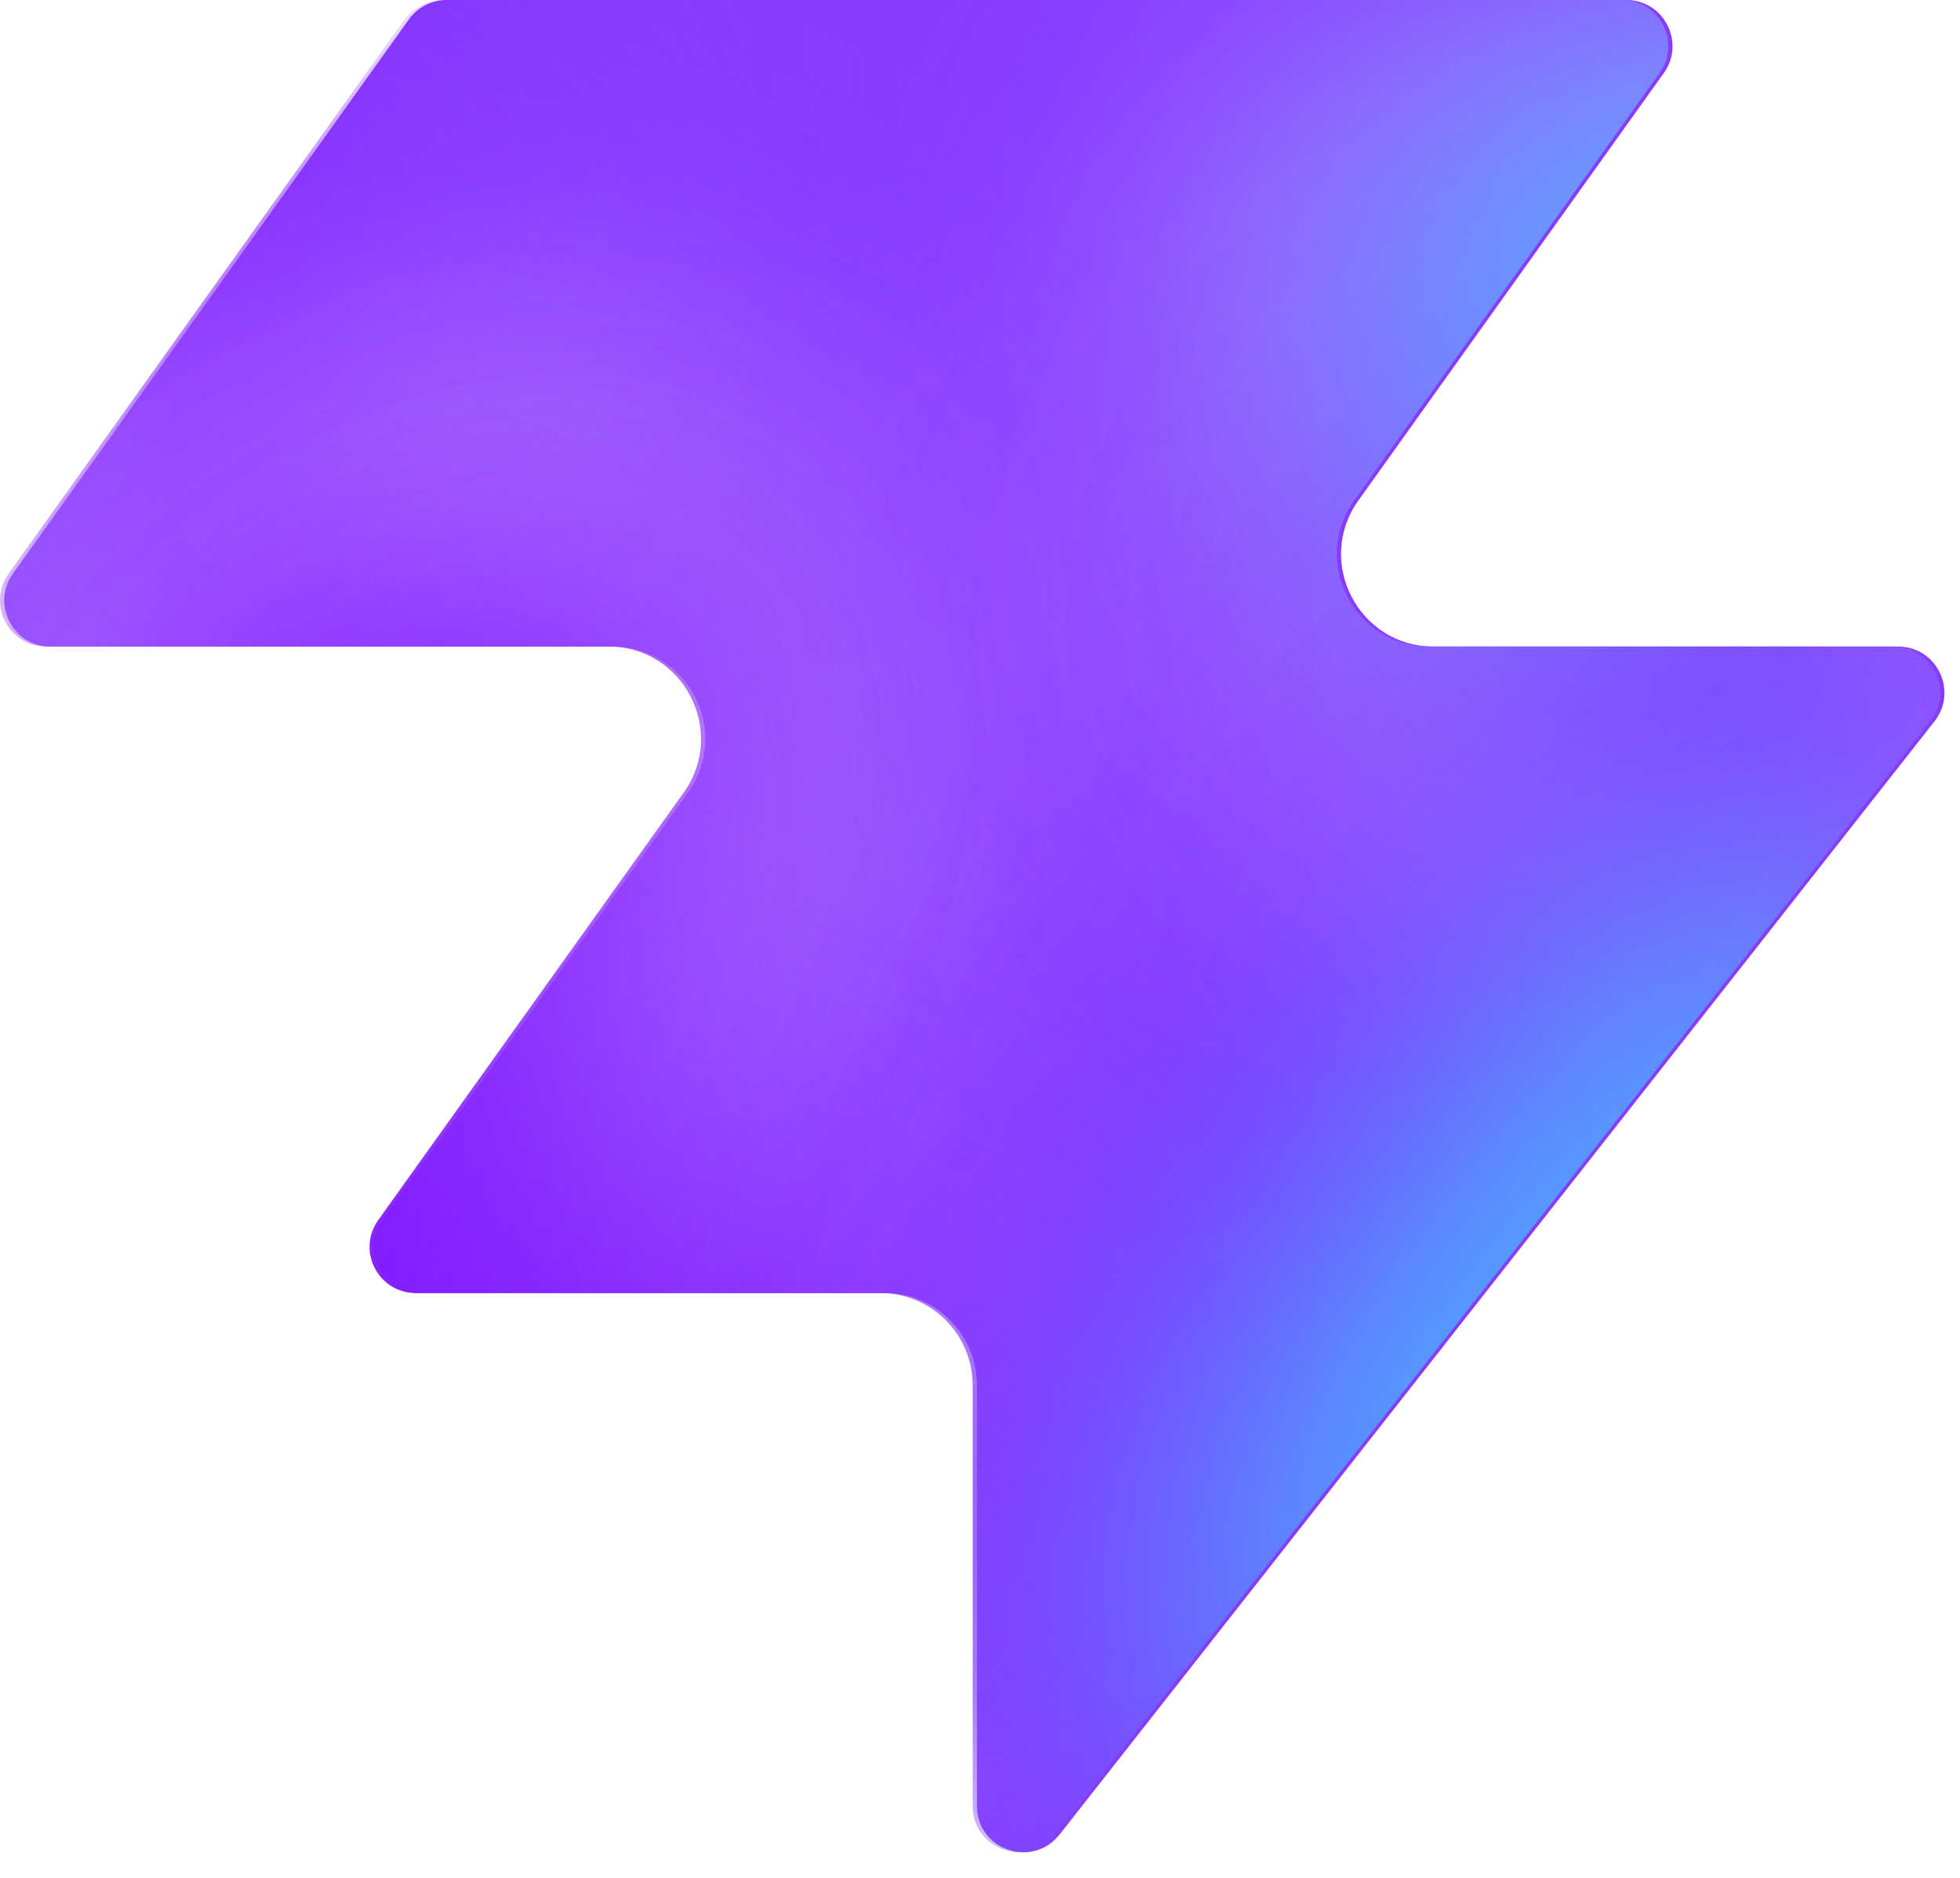
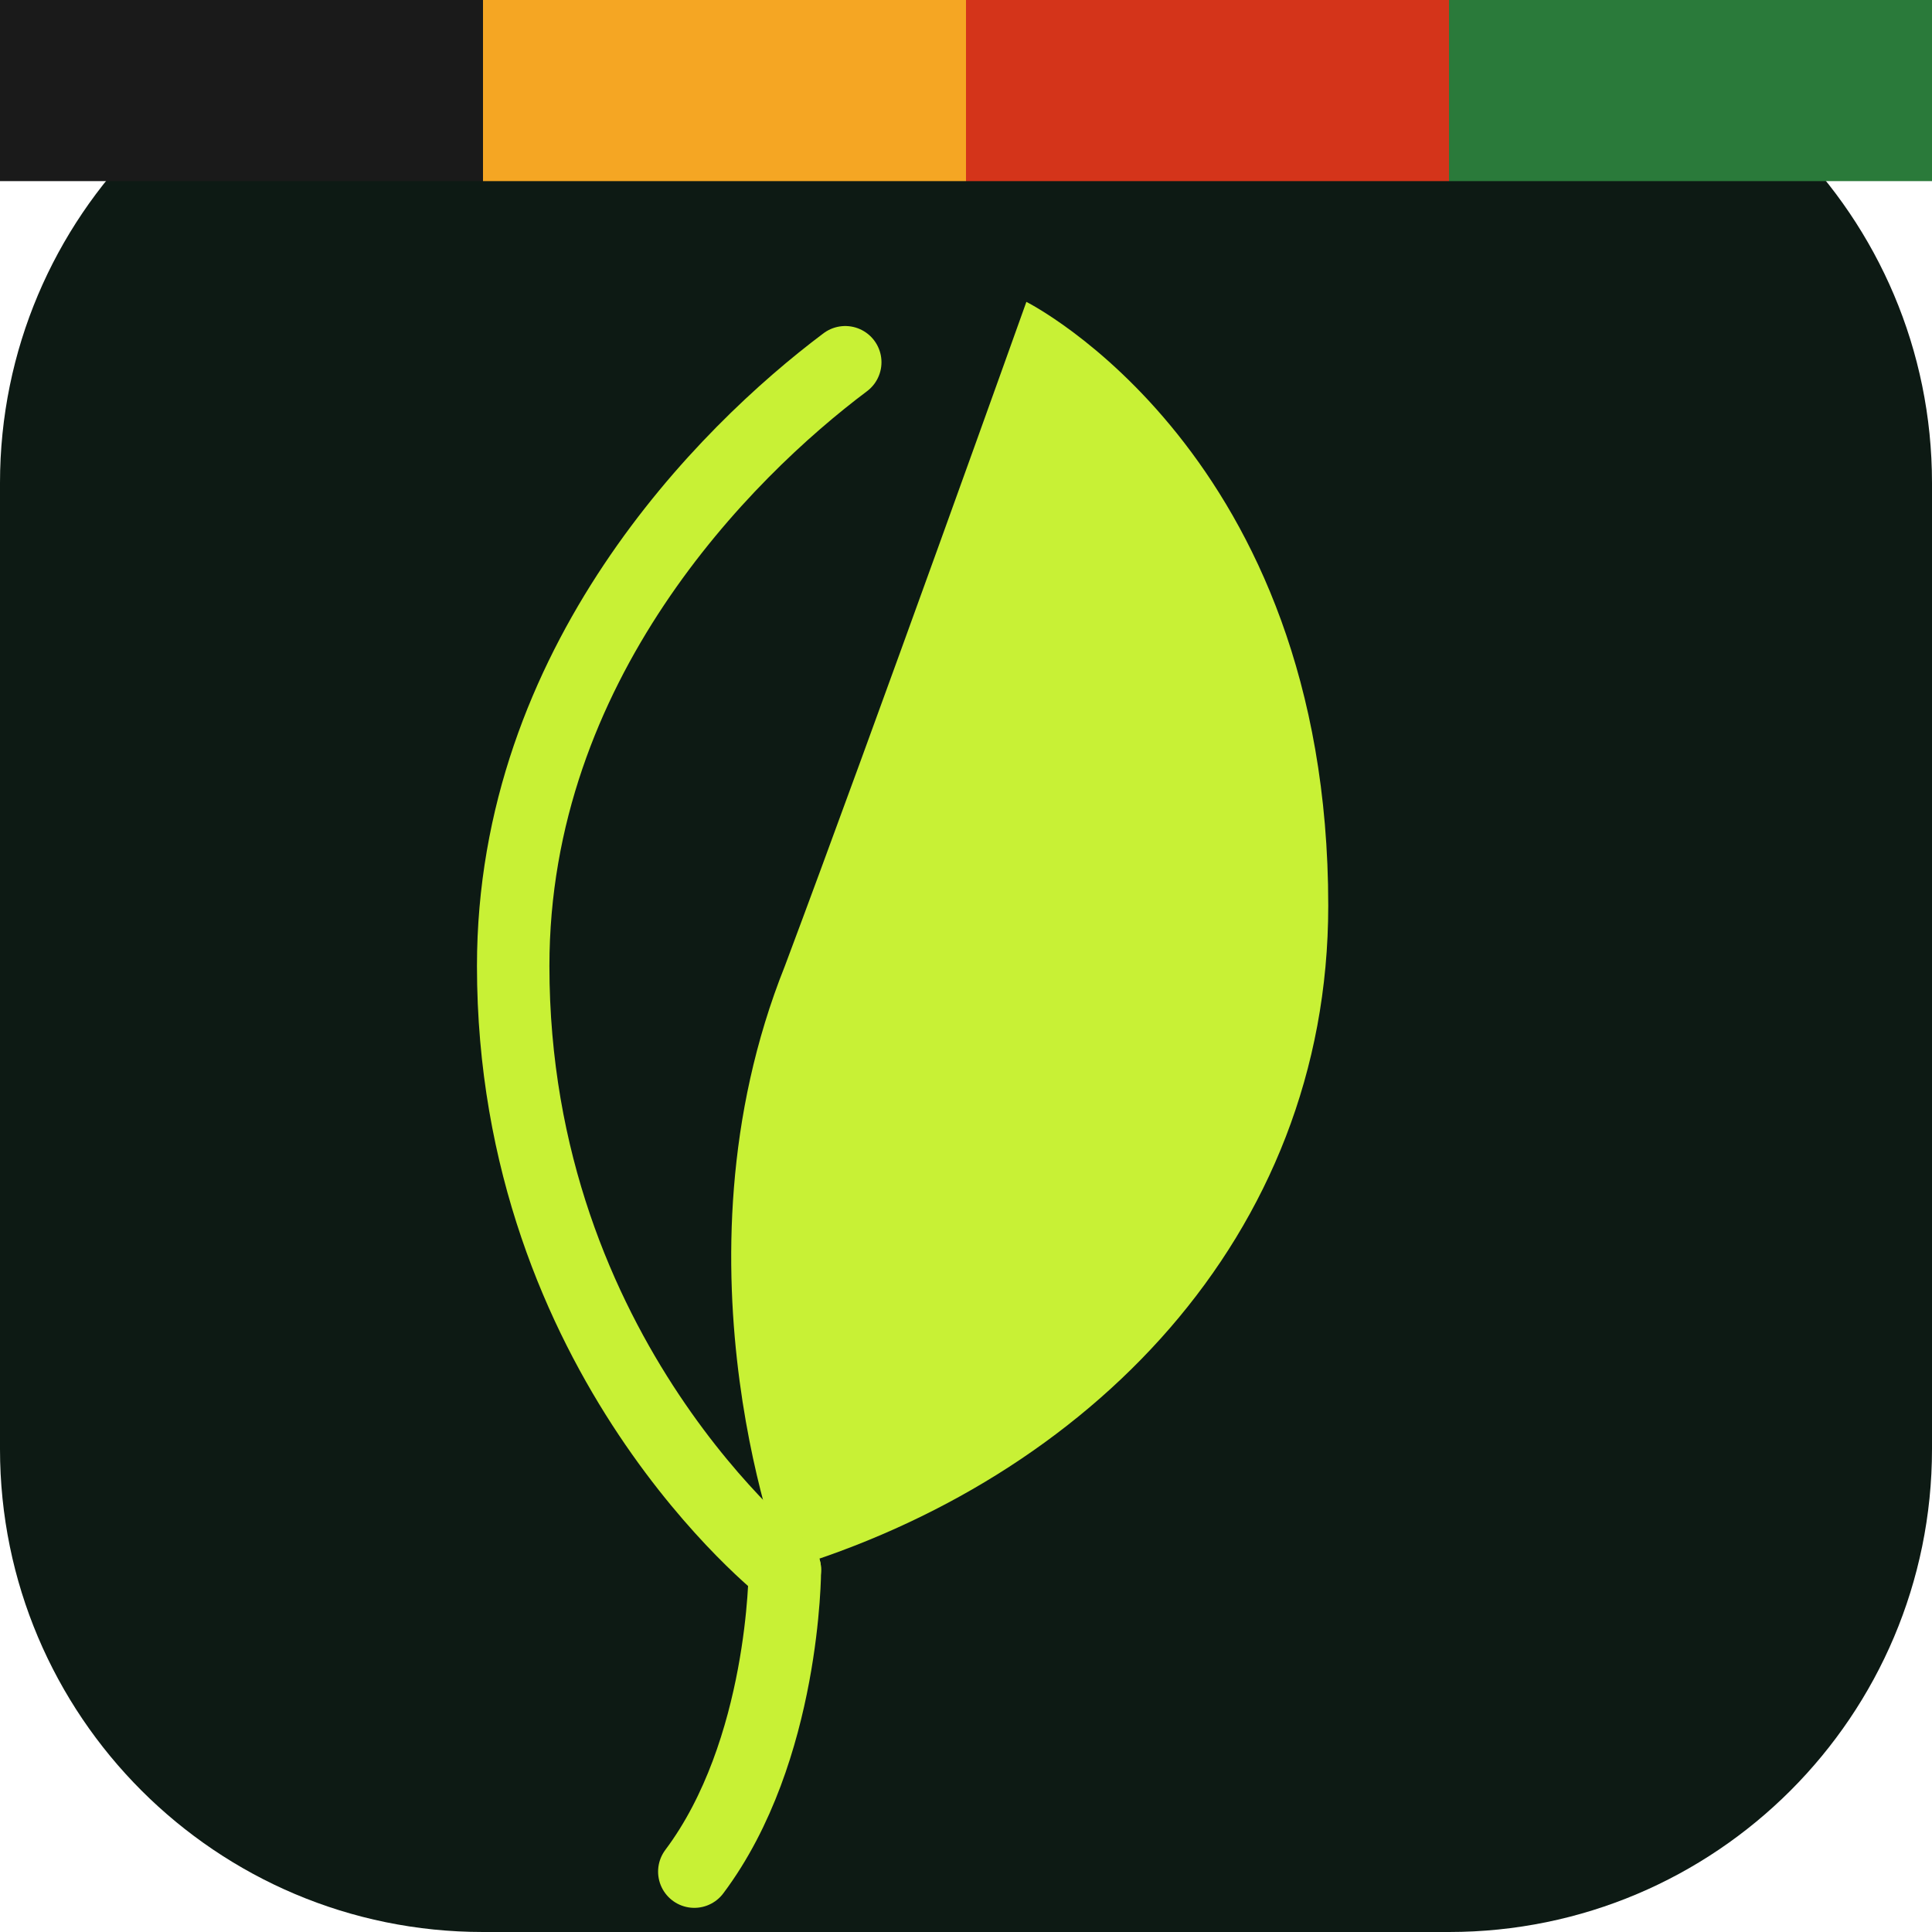
- <svg xmlns="http://www.w3.org/2000/svg" width="48" height="46" fill="none" viewBox="0 0 48 46">
-   <path fill="#863bff" d="M25.946 44.938c-.664.845-2.021.375-2.021-.698V33.937a2.26 2.26 0 0 0-2.262-2.262H10.287c-.92 0-1.456-1.04-.92-1.788l7.48-10.471c1.07-1.497 0-3.578-1.842-3.578H1.237c-.92 0-1.456-1.04-.92-1.788L10.013.474c.214-.297.556-.474.92-.474h28.894c.92 0 1.456 1.04.92 1.788l-7.48 10.471c-1.07 1.498 0 3.579 1.842 3.579h11.377c.943 0 1.473 1.088.89 1.83L25.947 44.94z" style="fill:#863bff;fill:color(display-p3 .525 .23 1);fill-opacity:1" />
-   <mask id="a" width="48" height="46" x="0" y="0" maskUnits="userSpaceOnUse" style="mask-type:alpha">
-     <path fill="#000" d="M25.842 44.938c-.664.844-2.021.375-2.021-.698V33.937a2.26 2.26 0 0 0-2.262-2.262H10.183c-.92 0-1.456-1.04-.92-1.788l7.48-10.471c1.07-1.498 0-3.579-1.842-3.579H1.133c-.92 0-1.456-1.04-.92-1.787L9.91.473c.214-.297.556-.474.92-.474h28.894c.92 0 1.456 1.04.92 1.788l-7.48 10.471c-1.07 1.498 0 3.578 1.842 3.578h11.377c.943 0 1.473 1.088.89 1.832L25.843 44.94z" style="fill:#000;fill-opacity:1" />
-   </mask>
-   <g mask="url(#a)">
-     <g filter="url(#b)">
-       <ellipse cx="5.508" cy="14.704" fill="#ede6ff" rx="5.508" ry="14.704" style="fill:#ede6ff;fill:color(display-p3 .927 .903 1);fill-opacity:1" transform="matrix(.00324 1 1 -.00324 -4.47 31.516)" />
-     </g>
-     <g filter="url(#c)">
-       <ellipse cx="10.399" cy="29.851" fill="#ede6ff" rx="10.399" ry="29.851" style="fill:#ede6ff;fill:color(display-p3 .927 .903 1);fill-opacity:1" transform="matrix(.00324 1 1 -.00324 -39.328 7.883)" />
-     </g>
-     <g filter="url(#d)">
-       <ellipse cx="5.508" cy="30.487" fill="#7e14ff" rx="5.508" ry="30.487" style="fill:#7e14ff;fill:color(display-p3 .492 .077 1);fill-opacity:1" transform="rotate(89.814 -25.913 -14.639)scale(1 -1)" />
-     </g>
-     <g filter="url(#e)">
-       <ellipse cx="5.508" cy="30.599" fill="#7e14ff" rx="5.508" ry="30.599" style="fill:#7e14ff;fill:color(display-p3 .492 .077 1);fill-opacity:1" transform="rotate(89.814 -32.644 -3.334)scale(1 -1)" />
-     </g>
-     <g filter="url(#f)">
-       <ellipse cx="5.508" cy="30.599" fill="#7e14ff" rx="5.508" ry="30.599" style="fill:#7e14ff;fill:color(display-p3 .492 .077 1);fill-opacity:1" transform="matrix(.00324 1 1 -.00324 -34.34 30.47)" />
-     </g>
-     <g filter="url(#g)">
-       <ellipse cx="14.072" cy="22.078" fill="#ede6ff" rx="14.072" ry="22.078" style="fill:#ede6ff;fill:color(display-p3 .927 .903 1);fill-opacity:1" transform="rotate(93.35 24.506 48.493)scale(-1 1)" />
-     </g>
-     <g filter="url(#h)">
-       <ellipse cx="3.47" cy="21.501" fill="#7e14ff" rx="3.47" ry="21.501" style="fill:#7e14ff;fill:color(display-p3 .492 .077 1);fill-opacity:1" transform="rotate(89.009 28.708 47.59)scale(-1 1)" />
-     </g>
-     <g filter="url(#i)">
-       <ellipse cx="3.47" cy="21.501" fill="#7e14ff" rx="3.47" ry="21.501" style="fill:#7e14ff;fill:color(display-p3 .492 .077 1);fill-opacity:1" transform="rotate(89.009 28.708 47.59)scale(-1 1)" />
-     </g>
-     <g filter="url(#j)">
-       <ellipse cx=".387" cy="8.972" fill="#7e14ff" rx="4.407" ry="29.108" style="fill:#7e14ff;fill:color(display-p3 .492 .077 1);fill-opacity:1" transform="rotate(39.51 .387 8.972)" />
-     </g>
-     <g filter="url(#k)">
-       <ellipse cx="47.523" cy="-6.092" fill="#7e14ff" rx="4.407" ry="29.108" style="fill:#7e14ff;fill:color(display-p3 .492 .077 1);fill-opacity:1" transform="rotate(37.892 47.523 -6.092)" />
-     </g>
-     <g filter="url(#l)">
-       <ellipse cx="41.412" cy="6.333" fill="#47bfff" rx="5.971" ry="9.665" style="fill:#47bfff;fill:color(display-p3 .28 .748 1);fill-opacity:1" transform="rotate(37.892 41.412 6.333)" />
-     </g>
-     <g filter="url(#m)">
-       <ellipse cx="-1.879" cy="38.332" fill="#7e14ff" rx="4.407" ry="29.108" style="fill:#7e14ff;fill:color(display-p3 .492 .077 1);fill-opacity:1" transform="rotate(37.892 -1.88 38.332)" />
-     </g>
-     <g filter="url(#n)">
-       <ellipse cx="-1.879" cy="38.332" fill="#7e14ff" rx="4.407" ry="29.108" style="fill:#7e14ff;fill:color(display-p3 .492 .077 1);fill-opacity:1" transform="rotate(37.892 -1.88 38.332)" />
-     </g>
-     <g filter="url(#o)">
-       <ellipse cx="35.651" cy="29.907" fill="#7e14ff" rx="4.407" ry="29.108" style="fill:#7e14ff;fill:color(display-p3 .492 .077 1);fill-opacity:1" transform="rotate(37.892 35.651 29.907)" />
-     </g>
-     <g filter="url(#p)">
-       <ellipse cx="38.418" cy="32.4" fill="#47bfff" rx="5.971" ry="15.297" style="fill:#47bfff;fill:color(display-p3 .28 .748 1);fill-opacity:1" transform="rotate(37.892 38.418 32.4)" />
-     </g>
-   </g>
-   <defs>
-     <filter id="b" width="60.045" height="41.654" x="-19.77" y="16.149" color-interpolation-filters="sRGB" filterUnits="userSpaceOnUse">
-       <feFlood flood-opacity="0" result="BackgroundImageFix" />
-       <feBlend in="SourceGraphic" in2="BackgroundImageFix" result="shape" />
-       <feGaussianBlur result="effect1_foregroundBlur_2002_17158" stdDeviation="7.659" />
-     </filter>
-     <filter id="c" width="90.34" height="51.437" x="-54.613" y="-7.533" color-interpolation-filters="sRGB" filterUnits="userSpaceOnUse">
-       <feFlood flood-opacity="0" result="BackgroundImageFix" />
-       <feBlend in="SourceGraphic" in2="BackgroundImageFix" result="shape" />
-       <feGaussianBlur result="effect1_foregroundBlur_2002_17158" stdDeviation="7.659" />
-     </filter>
-     <filter id="d" width="79.355" height="29.4" x="-49.64" y="2.03" color-interpolation-filters="sRGB" filterUnits="userSpaceOnUse">
-       <feFlood flood-opacity="0" result="BackgroundImageFix" />
-       <feBlend in="SourceGraphic" in2="BackgroundImageFix" result="shape" />
-       <feGaussianBlur result="effect1_foregroundBlur_2002_17158" stdDeviation="4.596" />
-     </filter>
-     <filter id="e" width="79.579" height="29.4" x="-45.045" y="20.029" color-interpolation-filters="sRGB" filterUnits="userSpaceOnUse">
-       <feFlood flood-opacity="0" result="BackgroundImageFix" />
-       <feBlend in="SourceGraphic" in2="BackgroundImageFix" result="shape" />
-       <feGaussianBlur result="effect1_foregroundBlur_2002_17158" stdDeviation="4.596" />
-     </filter>
-     <filter id="f" width="79.579" height="29.4" x="-43.513" y="21.178" color-interpolation-filters="sRGB" filterUnits="userSpaceOnUse">
-       <feFlood flood-opacity="0" result="BackgroundImageFix" />
-       <feBlend in="SourceGraphic" in2="BackgroundImageFix" result="shape" />
-       <feGaussianBlur result="effect1_foregroundBlur_2002_17158" stdDeviation="4.596" />
-     </filter>
-     <filter id="g" width="74.749" height="58.852" x="15.756" y="-17.901" color-interpolation-filters="sRGB" filterUnits="userSpaceOnUse">
-       <feFlood flood-opacity="0" result="BackgroundImageFix" />
-       <feBlend in="SourceGraphic" in2="BackgroundImageFix" result="shape" />
-       <feGaussianBlur result="effect1_foregroundBlur_2002_17158" stdDeviation="7.659" />
-     </filter>
-     <filter id="h" width="61.377" height="25.362" x="23.548" y="2.284" color-interpolation-filters="sRGB" filterUnits="userSpaceOnUse">
-       <feFlood flood-opacity="0" result="BackgroundImageFix" />
-       <feBlend in="SourceGraphic" in2="BackgroundImageFix" result="shape" />
-       <feGaussianBlur result="effect1_foregroundBlur_2002_17158" stdDeviation="4.596" />
-     </filter>
-     <filter id="i" width="61.377" height="25.362" x="23.548" y="2.284" color-interpolation-filters="sRGB" filterUnits="userSpaceOnUse">
-       <feFlood flood-opacity="0" result="BackgroundImageFix" />
-       <feBlend in="SourceGraphic" in2="BackgroundImageFix" result="shape" />
-       <feGaussianBlur result="effect1_foregroundBlur_2002_17158" stdDeviation="4.596" />
-     </filter>
-     <filter id="j" width="56.045" height="63.649" x="-27.636" y="-22.853" color-interpolation-filters="sRGB" filterUnits="userSpaceOnUse">
-       <feFlood flood-opacity="0" result="BackgroundImageFix" />
-       <feBlend in="SourceGraphic" in2="BackgroundImageFix" result="shape" />
-       <feGaussianBlur result="effect1_foregroundBlur_2002_17158" stdDeviation="4.596" />
-     </filter>
-     <filter id="k" width="54.814" height="64.646" x="20.116" y="-38.415" color-interpolation-filters="sRGB" filterUnits="userSpaceOnUse">
-       <feFlood flood-opacity="0" result="BackgroundImageFix" />
-       <feBlend in="SourceGraphic" in2="BackgroundImageFix" result="shape" />
-       <feGaussianBlur result="effect1_foregroundBlur_2002_17158" stdDeviation="4.596" />
-     </filter>
-     <filter id="l" width="33.541" height="35.313" x="24.641" y="-11.323" color-interpolation-filters="sRGB" filterUnits="userSpaceOnUse">
-       <feFlood flood-opacity="0" result="BackgroundImageFix" />
-       <feBlend in="SourceGraphic" in2="BackgroundImageFix" result="shape" />
-       <feGaussianBlur result="effect1_foregroundBlur_2002_17158" stdDeviation="4.596" />
-     </filter>
-     <filter id="m" width="54.814" height="64.646" x="-29.286" y="6.009" color-interpolation-filters="sRGB" filterUnits="userSpaceOnUse">
-       <feFlood flood-opacity="0" result="BackgroundImageFix" />
-       <feBlend in="SourceGraphic" in2="BackgroundImageFix" result="shape" />
-       <feGaussianBlur result="effect1_foregroundBlur_2002_17158" stdDeviation="4.596" />
-     </filter>
-     <filter id="n" width="54.814" height="64.646" x="-29.286" y="6.009" color-interpolation-filters="sRGB" filterUnits="userSpaceOnUse">
-       <feFlood flood-opacity="0" result="BackgroundImageFix" />
-       <feBlend in="SourceGraphic" in2="BackgroundImageFix" result="shape" />
-       <feGaussianBlur result="effect1_foregroundBlur_2002_17158" stdDeviation="4.596" />
-     </filter>
-     <filter id="o" width="54.814" height="64.646" x="8.244" y="-2.416" color-interpolation-filters="sRGB" filterUnits="userSpaceOnUse">
-       <feFlood flood-opacity="0" result="BackgroundImageFix" />
-       <feBlend in="SourceGraphic" in2="BackgroundImageFix" result="shape" />
-       <feGaussianBlur result="effect1_foregroundBlur_2002_17158" stdDeviation="4.596" />
-     </filter>
-     <filter id="p" width="39.409" height="43.623" x="18.713" y="10.588" color-interpolation-filters="sRGB" filterUnits="userSpaceOnUse">
-       <feFlood flood-opacity="0" result="BackgroundImageFix" />
-       <feBlend in="SourceGraphic" in2="BackgroundImageFix" result="shape" />
-       <feGaussianBlur result="effect1_foregroundBlur_2002_17158" stdDeviation="4.596" />
-     </filter>
-   </defs>
+ <svg xmlns="http://www.w3.org/2000/svg" viewBox="0 0 32 32" fill="none">
+   <rect width="32" height="32" rx="8" fill="#0D1A14" />
+   <rect x="0" y="0" width="8" height="3" fill="#1A1A1A" />
+   <rect x="8" y="0" width="8" height="3" fill="#F5A623" />
+   <rect x="16" y="0" width="8" height="3" fill="#D4341A" />
+   <rect x="24" y="0" width="8" height="3" fill="#2A7A3A" />
+   <path d="M17 5C17 5 22 7.5 22 15C22 20.5 18 24.5 13 26C13 26 11 21 13 16C14.5 12 17 5 17 5Z" fill="#C8F135" />
+   <path d="M13 26C13 26 8.5 22.5 8.5 16C8.5 11 12 7.5 14 6" stroke="#C8F135" stroke-width="1.2" stroke-linecap="round" />
+   <path d="M13 26C13 26 13 29 11.5 31" stroke="#C8F135" stroke-width="1.2" stroke-linecap="round" />
</svg>
